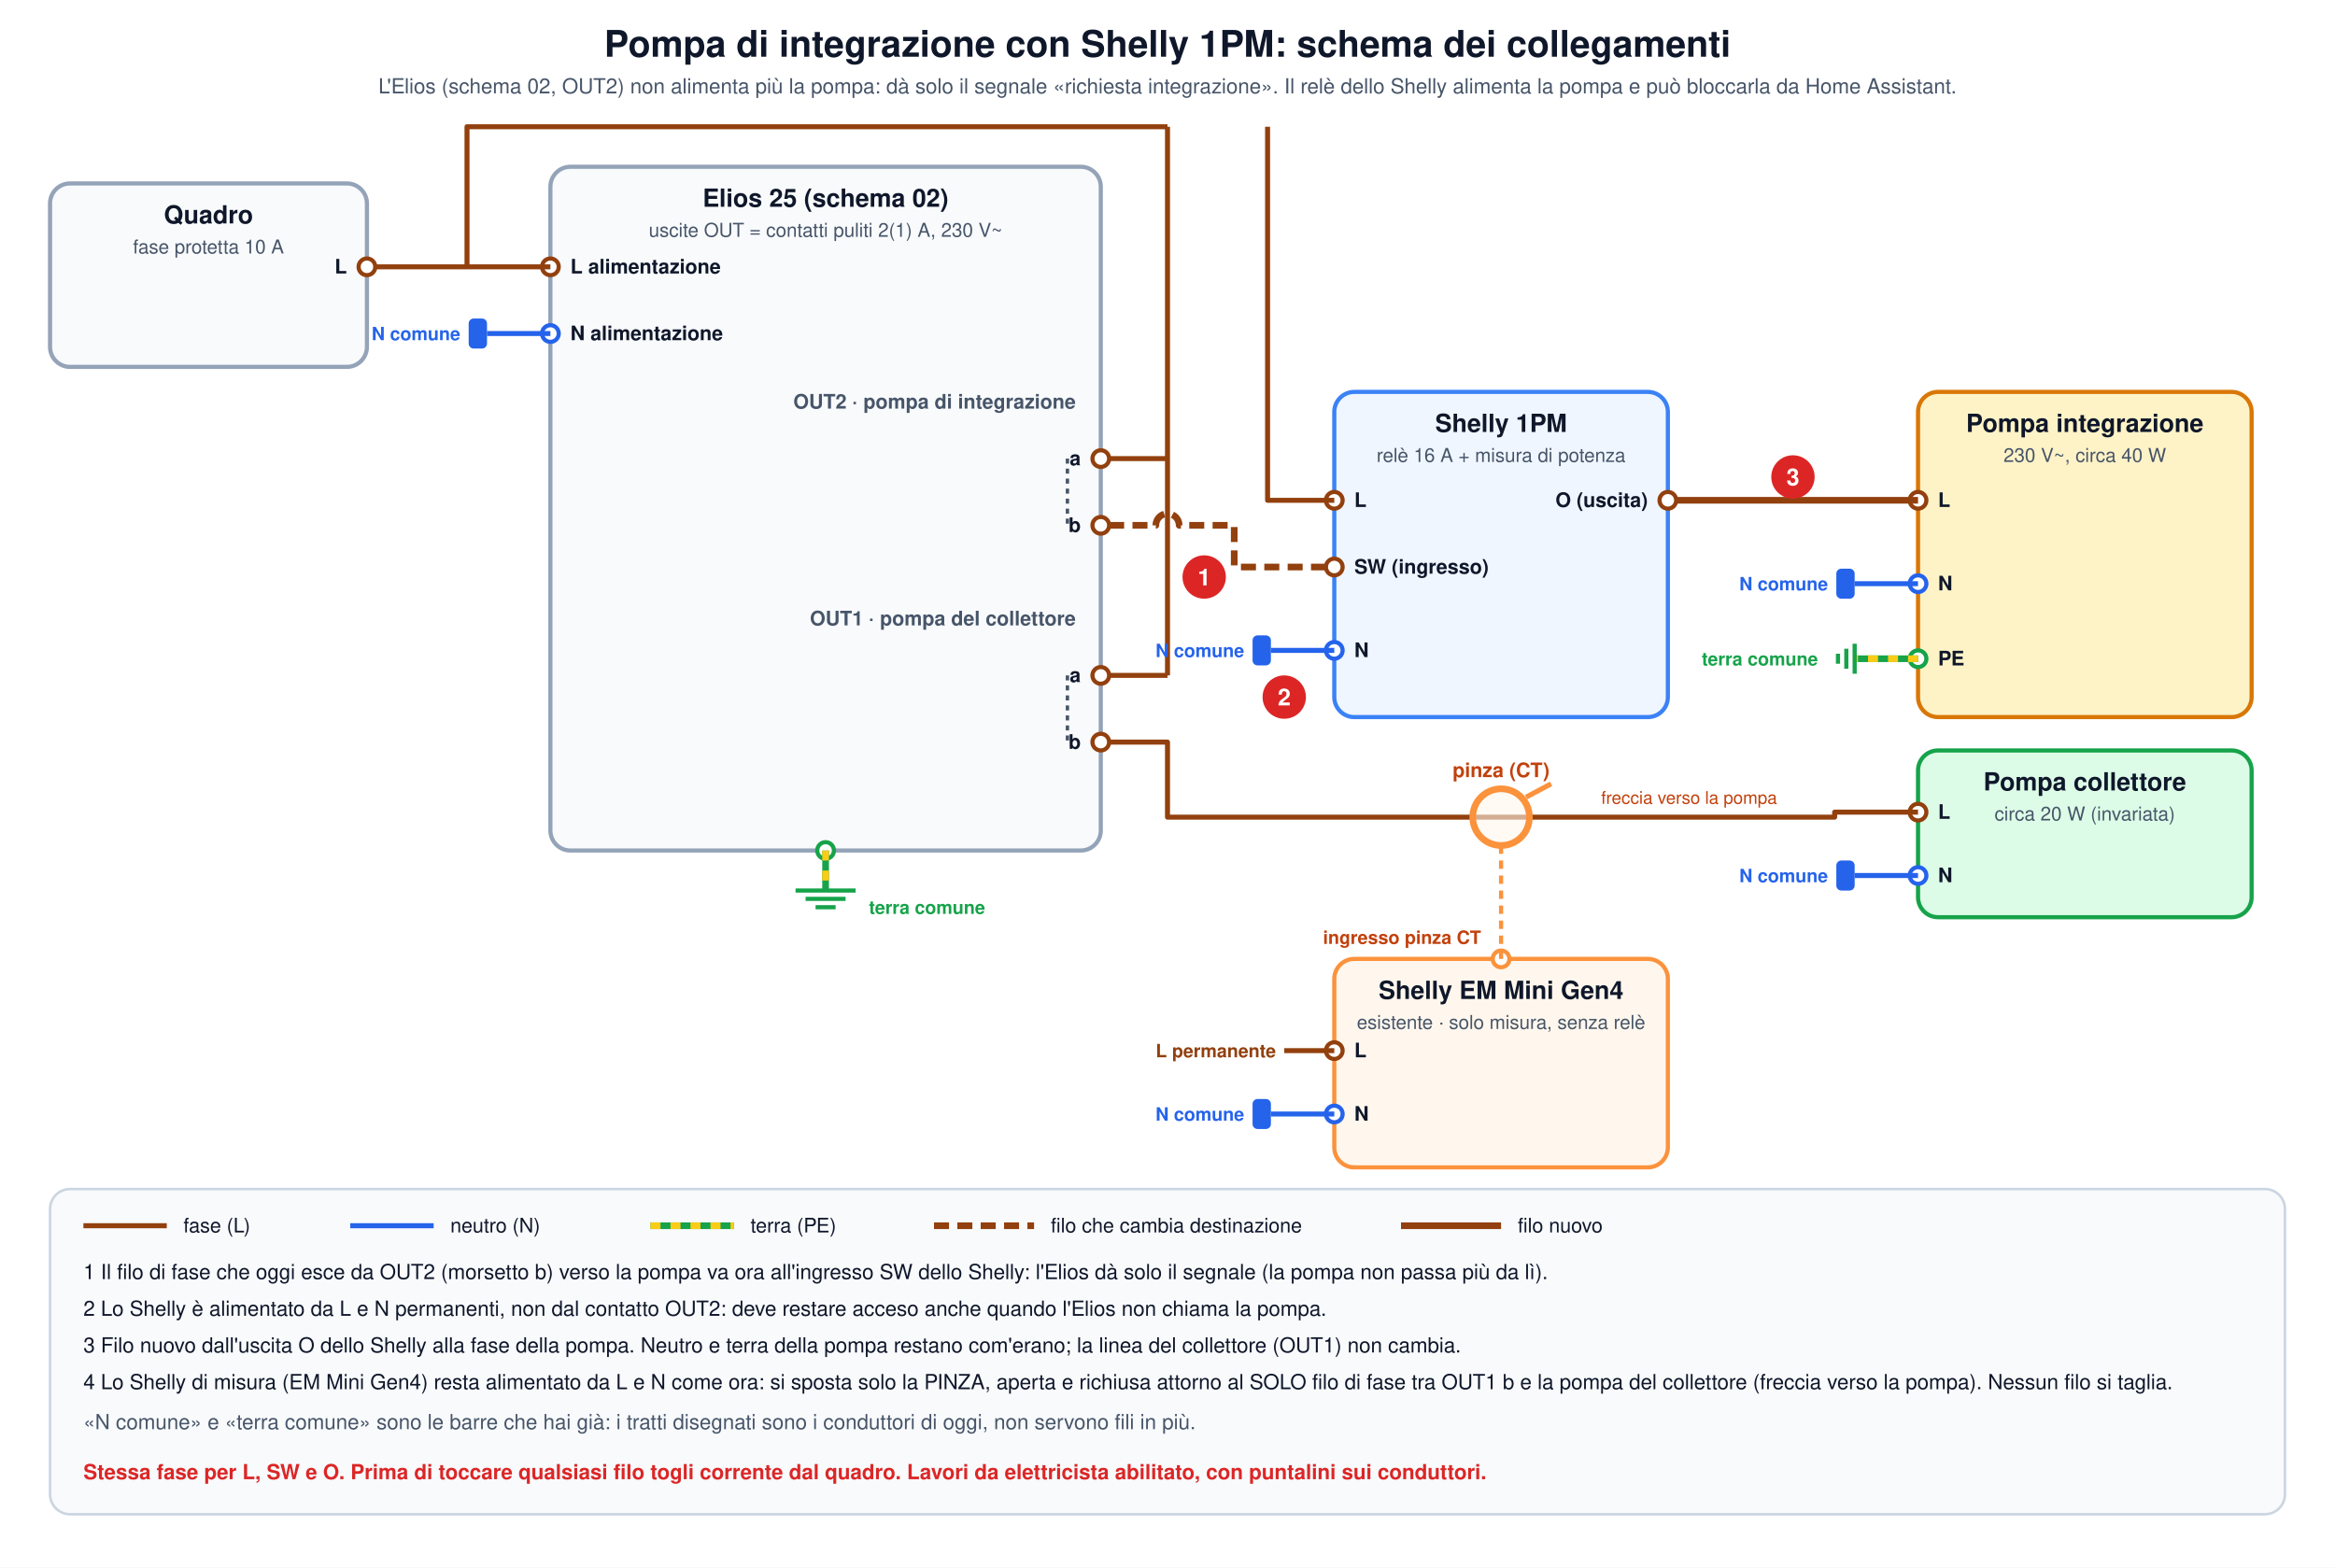
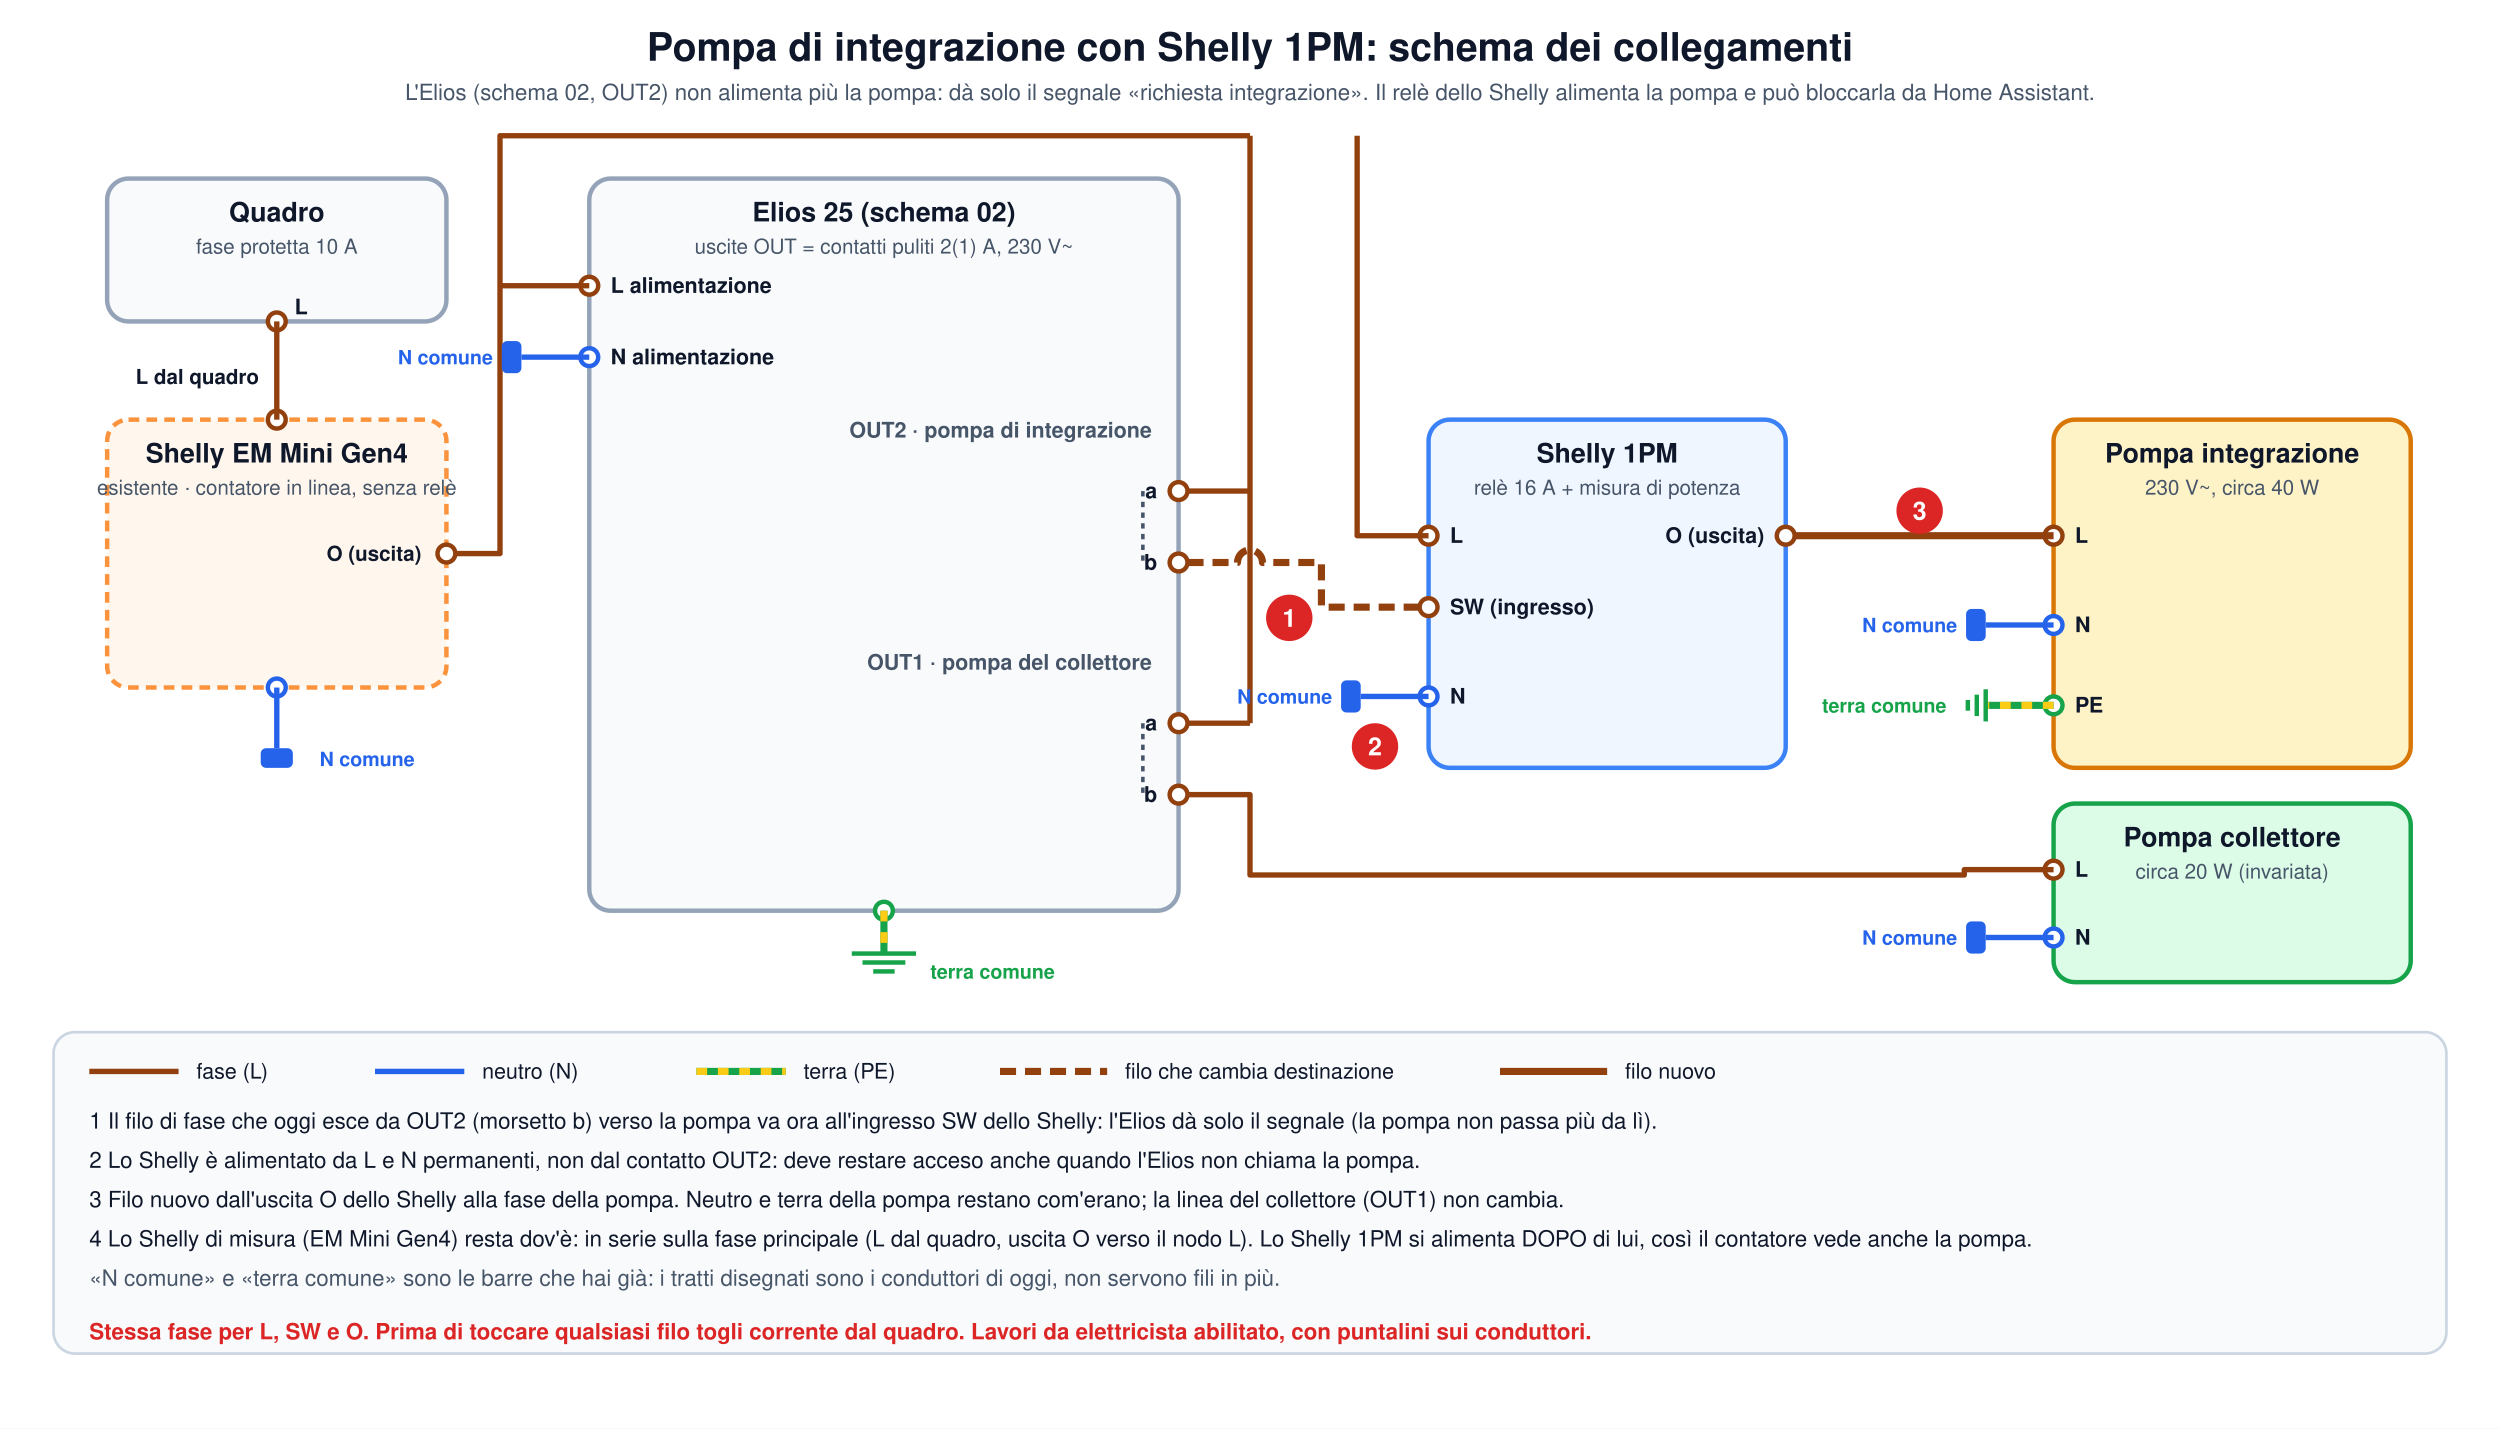
- <svg xmlns="http://www.w3.org/2000/svg" viewBox="0 0 1400 940" width="1400" height="940" font-family="Helvetica, Arial, sans-serif">
-   <rect width="1400" height="940" fill="#ffffff" />
+ <svg xmlns="http://www.w3.org/2000/svg" viewBox="0 0 1400 800" width="1400" height="800" font-family="Helvetica, Arial, sans-serif">
+   <rect width="1400" height="800" fill="#ffffff" />
  <text x="700.0" y="34" font-size="22" font-weight="700" fill="#0f172a" text-anchor="middle">Pompa di integrazione con Shelly 1PM: schema dei collegamenti</text>
  <text x="700.0" y="56" font-size="12.5" font-weight="400" fill="#475569" text-anchor="middle">L'Elios (schema 02, OUT2) non alimenta più la pompa: dà solo il segnale «richiesta integrazione». Il relè dello Shelly alimenta la pompa e può bloccarla da Home Assistant.</text>
-   <rect x="30" y="110" width="190" height="110" rx="12" fill="#f8fafc" stroke="#94a3b8" stroke-width="2.5" />
-   <text x="125.0" y="134" font-size="15" font-weight="700" fill="#0f172a" text-anchor="middle">Quadro</text>
-   <text x="125.0" y="152" font-size="11.5" font-weight="400" fill="#475569" text-anchor="middle">fase protetta 10 A</text>
-   <circle cx="220" cy="160" r="5" fill="#fff" stroke="#92400e" stroke-width="2.5" />
-   <text x="208" y="164" font-size="12" font-weight="700" fill="#0f172a" text-anchor="end">L</text>
+   <rect x="60" y="100" width="190" height="80" rx="12" fill="#f8fafc" stroke="#94a3b8" stroke-width="2.5" />
+   <text x="155.0" y="124" font-size="15" font-weight="700" fill="#0f172a" text-anchor="middle">Quadro</text>
+   <text x="155.0" y="142" font-size="11.5" font-weight="400" fill="#475569" text-anchor="middle">fase protetta 10 A</text>
+   <circle cx="155" cy="180" r="5" fill="#fff" stroke="#92400e" stroke-width="2.5" />
+   <text x="165" y="176" font-size="12" font-weight="700" fill="#0f172a" text-anchor="start">L</text>
+   <rect x="60" y="235" width="190" height="150" rx="12" fill="#fff7ed" stroke="#fb923c" stroke-width="2.5" stroke-dasharray="6 4" />
+   <text x="155.0" y="259" font-size="15" font-weight="700" fill="#0f172a" text-anchor="middle">Shelly EM Mini Gen4</text>
+   <text x="155.0" y="277" font-size="11.5" font-weight="400" fill="#475569" text-anchor="middle">esistente · contatore in linea, senza relè</text>
+   <circle cx="155" cy="235" r="5" fill="#fff" stroke="#92400e" stroke-width="2.5" />
+   <text x="145" y="215" font-size="11.5" font-weight="700" fill="#0f172a" text-anchor="end">L dal quadro</text>
+   <circle cx="250" cy="310" r="5" fill="#fff" stroke="#92400e" stroke-width="2.5" />
+   <text x="236" y="314" font-size="11.5" font-weight="700" fill="#0f172a" text-anchor="end">O (uscita)</text>
+   <circle cx="155" cy="385" r="5" fill="#fff" stroke="#2563eb" stroke-width="2.5" />
+   <polyline points="155,180 155,235" fill="none" stroke="#92400e" stroke-width="3" stroke-linejoin="round" />
+   <polyline points="155,385 155,419" fill="none" stroke="#2563eb" stroke-width="3" stroke-linejoin="round" />
+   <rect x="146" y="419" width="18" height="11" rx="3" fill="#2563eb" />
+   <text x="179" y="429" font-size="11" font-weight="700" fill="#2563eb" text-anchor="start">N comune</text>
  <rect x="330" y="100" width="330" height="410" rx="12" fill="#f8fafc" stroke="#94a3b8" stroke-width="2.5" />
  <text x="495.0" y="124" font-size="15" font-weight="700" fill="#0f172a" text-anchor="middle">Elios 25 (schema 02)</text>
  <text x="495.0" y="142" font-size="11.5" font-weight="400" fill="#475569" text-anchor="middle">uscite OUT = contatti puliti 2(1) A, 230 V~</text>
  <circle cx="330" cy="160" r="5" fill="#fff" stroke="#92400e" stroke-width="2.5" />
  <text x="342" y="164" font-size="12" font-weight="700" fill="#0f172a" text-anchor="start">L alimentazione</text>
  <circle cx="330" cy="200" r="5" fill="#fff" stroke="#2563eb" stroke-width="2.5" />
  <text x="342" y="204" font-size="12" font-weight="700" fill="#0f172a" text-anchor="start">N alimentazione</text>
  <text x="645" y="245" font-size="12" font-weight="700" fill="#475569" text-anchor="end">OUT2 · pompa di integrazione</text>
  <circle cx="660" cy="275" r="5" fill="#fff" stroke="#92400e" stroke-width="2.5" />
  <text x="648" y="279" font-size="12" font-weight="700" fill="#0f172a" text-anchor="end">a</text>
  <circle cx="660" cy="315" r="5" fill="#fff" stroke="#92400e" stroke-width="2.5" />
  <text x="648" y="319" font-size="12" font-weight="700" fill="#0f172a" text-anchor="end">b</text>
  <text x="645" y="375" font-size="12" font-weight="700" fill="#475569" text-anchor="end">OUT1 · pompa del collettore</text>
  <circle cx="660" cy="405" r="5" fill="#fff" stroke="#92400e" stroke-width="2.5" />
  <text x="648" y="409" font-size="12" font-weight="700" fill="#0f172a" text-anchor="end">a</text>
  <circle cx="660" cy="445" r="5" fill="#fff" stroke="#92400e" stroke-width="2.5" />
  <text x="648" y="449" font-size="12" font-weight="700" fill="#0f172a" text-anchor="end">b</text>
  <line x1="640" y1="275" x2="640" y2="315" stroke="#475569" stroke-width="2" stroke-dasharray="3 3" />
  <line x1="640" y1="405" x2="640" y2="445" stroke="#475569" stroke-width="2" stroke-dasharray="3 3" />
  <circle cx="495" cy="510" r="5" fill="#fff" stroke="#16a34a" stroke-width="2.5" />
  <rect x="800" y="235" width="200" height="195" rx="12" fill="#eff6ff" stroke="#3b82f6" stroke-width="2.5" />
  <text x="900.0" y="259" font-size="15" font-weight="700" fill="#0f172a" text-anchor="middle">Shelly 1PM</text>
  <text x="900.0" y="277" font-size="11.5" font-weight="400" fill="#475569" text-anchor="middle">relè 16 A + misura di potenza</text>
  <circle cx="800" cy="300" r="5" fill="#fff" stroke="#92400e" stroke-width="2.5" />
  <text x="812" y="304" font-size="12" font-weight="700" fill="#0f172a" text-anchor="start">L</text>
  <circle cx="800" cy="340" r="5" fill="#fff" stroke="#92400e" stroke-width="2.5" />
  <text x="812" y="344" font-size="12" font-weight="700" fill="#0f172a" text-anchor="start">SW (ingresso)</text>
  <circle cx="800" cy="390" r="5" fill="#fff" stroke="#2563eb" stroke-width="2.5" />
  <text x="812" y="394" font-size="12" font-weight="700" fill="#0f172a" text-anchor="start">N</text>
  <circle cx="1000" cy="300" r="5" fill="#fff" stroke="#92400e" stroke-width="2.5" />
  <text x="988" y="304" font-size="12" font-weight="700" fill="#0f172a" text-anchor="end">O (uscita)</text>
  <rect x="1150" y="235" width="200" height="195" rx="12" fill="#fef3c7" stroke="#d97706" stroke-width="2.5" />
  <text x="1250.0" y="259" font-size="15" font-weight="700" fill="#0f172a" text-anchor="middle">Pompa integrazione</text>
  <text x="1250.0" y="277" font-size="11.5" font-weight="400" fill="#475569" text-anchor="middle">230 V~, circa 40 W</text>
  <circle cx="1150" cy="300" r="5" fill="#fff" stroke="#92400e" stroke-width="2.5" />
  <text x="1162" y="304" font-size="12" font-weight="700" fill="#0f172a" text-anchor="start">L</text>
  <circle cx="1150" cy="350" r="5" fill="#fff" stroke="#2563eb" stroke-width="2.5" />
  <text x="1162" y="354" font-size="12" font-weight="700" fill="#0f172a" text-anchor="start">N</text>
  <circle cx="1150" cy="395" r="5" fill="#fff" stroke="#16a34a" stroke-width="2.5" />
  <text x="1162" y="399" font-size="12" font-weight="700" fill="#0f172a" text-anchor="start">PE</text>
  <rect x="1150" y="450" width="200" height="100" rx="12" fill="#dcfce7" stroke="#16a34a" stroke-width="2.5" />
  <text x="1250.0" y="474" font-size="15" font-weight="700" fill="#0f172a" text-anchor="middle">Pompa collettore</text>
  <text x="1250.0" y="492" font-size="11.5" font-weight="400" fill="#475569" text-anchor="middle">circa 20 W (invariata)</text>
  <circle cx="1150" cy="487" r="5" fill="#fff" stroke="#92400e" stroke-width="2.5" />
  <text x="1162" y="491" font-size="12" font-weight="700" fill="#0f172a" text-anchor="start">L</text>
  <circle cx="1150" cy="525" r="5" fill="#fff" stroke="#2563eb" stroke-width="2.5" />
  <text x="1162" y="529" font-size="12" font-weight="700" fill="#0f172a" text-anchor="start">N</text>
-   <polyline points="225,160 330,160" fill="none" stroke="#92400e" stroke-width="3" stroke-linejoin="round" />
-   <polyline points="280,160 280,76 700,76" fill="none" stroke="#92400e" stroke-width="3" stroke-linejoin="round" />
+   <polyline points="255,310 280,310 280,76 700,76" fill="none" stroke="#92400e" stroke-width="3" stroke-linejoin="round" />
+   <polyline points="280,160 330,160" fill="none" stroke="#92400e" stroke-width="3" stroke-linejoin="round" />
  <polyline points="700,76 700,405" fill="none" stroke="#92400e" stroke-width="3" stroke-linejoin="round" />
  <polyline points="700,275 665,275" fill="none" stroke="#92400e" stroke-width="3" stroke-linejoin="round" />
  <polyline points="700,405 665,405" fill="none" stroke="#92400e" stroke-width="3" stroke-linejoin="round" />
  <polyline points="760,76 760,300 800,300" fill="none" stroke="#92400e" stroke-width="3" stroke-linejoin="round" />
  <path d="M665 315 H693 a7 7 0 0 1 14 0 H740 V340 H800" fill="none" stroke="#92400e" stroke-width="4" stroke-linejoin="round" stroke-dasharray="9 5" />
  <polyline points="1005,300 1150,300" fill="none" stroke="#92400e" stroke-width="4" stroke-linejoin="round" />
  <polyline points="665,445 700,445 700,490 1100,490 1100,487 1150,487" fill="none" stroke="#92400e" stroke-width="3" stroke-linejoin="round" />
-   <circle cx="900" cy="490" r="17" fill="#fff7ed" fill-opacity="0.6" stroke="#fb923c" stroke-width="4" />
-   <line x1="915" y1="478" x2="930" y2="470" stroke="#fb923c" stroke-width="3" />
-   <text x="900" y="466" font-size="12" font-weight="700" fill="#c2410c" text-anchor="middle">pinza (CT)</text>
-   <text x="960" y="482" font-size="10.5" font-weight="400" fill="#c2410c" text-anchor="start">freccia verso la pompa</text>
-   <rect x="800" y="575" width="200" height="125" rx="12" fill="#fff7ed" stroke="#fb923c" stroke-width="2.5" />
-   <text x="900.0" y="599" font-size="15" font-weight="700" fill="#0f172a" text-anchor="middle">Shelly EM Mini Gen4</text>
-   <text x="900.0" y="617" font-size="11.5" font-weight="400" fill="#475569" text-anchor="middle">esistente · solo misura, senza relè</text>
-   <circle cx="800" cy="630" r="5" fill="#fff" stroke="#92400e" stroke-width="2.5" />
-   <text x="812" y="634" font-size="12" font-weight="700" fill="#0f172a" text-anchor="start">L</text>
-   <circle cx="800" cy="668" r="5" fill="#fff" stroke="#2563eb" stroke-width="2.5" />
-   <text x="812" y="672" font-size="12" font-weight="700" fill="#0f172a" text-anchor="start">N</text>
-   <polyline points="770,630 800,630" fill="none" stroke="#92400e" stroke-width="3" stroke-linejoin="round" />
-   <text x="765" y="634" font-size="11" font-weight="700" fill="#92400e" text-anchor="end">L permanente</text>
-   <polyline points="800,668 762,668" fill="none" stroke="#2563eb" stroke-width="3" stroke-linejoin="round" />
-   <rect x="751" y="659" width="11" height="18" rx="3" fill="#2563eb" />
-   <text x="746" y="672" font-size="11" font-weight="700" fill="#2563eb" text-anchor="end">N comune</text>
-   <circle cx="900" cy="575" r="5" fill="#fff" stroke="#fb923c" stroke-width="2.5" />
-   <text x="888" y="566" font-size="11" font-weight="700" fill="#c2410c" text-anchor="end">ingresso pinza CT</text>
-   <polyline points="900,507 900,575" fill="none" stroke="#fb923c" stroke-width="2.5" stroke-linejoin="round" stroke-dasharray="5 4" />
  <polyline points="330,200 292,200" fill="none" stroke="#2563eb" stroke-width="3" stroke-linejoin="round" />
  <rect x="281" y="191" width="11" height="18" rx="3" fill="#2563eb" />
  <text x="276" y="204" font-size="11" font-weight="700" fill="#2563eb" text-anchor="end">N comune</text>
  <polyline points="495,510 495,534" fill="none" stroke="#16a34a" stroke-width="4" stroke-linejoin="round" />
  <polyline points="495,510 495,534" fill="none" stroke="#facc15" stroke-width="4" stroke-linejoin="round" stroke-dasharray="6 6" />
  <line x1="477" y1="534" x2="513" y2="534" stroke="#16a34a" stroke-width="2.5" />
  <line x1="483" y1="539" x2="507" y2="539" stroke="#16a34a" stroke-width="2.5" />
  <line x1="489" y1="544" x2="501" y2="544" stroke="#16a34a" stroke-width="2.5" />
  <text x="521" y="548" font-size="11" font-weight="700" fill="#16a34a" text-anchor="start">terra comune</text>
  <polyline points="800,390 762,390" fill="none" stroke="#2563eb" stroke-width="3" stroke-linejoin="round" />
  <rect x="751" y="381" width="11" height="18" rx="3" fill="#2563eb" />
  <text x="746" y="394" font-size="11" font-weight="700" fill="#2563eb" text-anchor="end">N comune</text>
  <polyline points="1150,350 1112,350" fill="none" stroke="#2563eb" stroke-width="3" stroke-linejoin="round" />
  <rect x="1101" y="341" width="11" height="18" rx="3" fill="#2563eb" />
  <text x="1096" y="354" font-size="11" font-weight="700" fill="#2563eb" text-anchor="end">N comune</text>
  <polyline points="1150,395 1112,395" fill="none" stroke="#16a34a" stroke-width="4" stroke-linejoin="round" />
  <polyline points="1150,395 1112,395" fill="none" stroke="#facc15" stroke-width="4" stroke-linejoin="round" stroke-dasharray="6 6" />
  <line x1="1112" y1="386" x2="1112" y2="404" stroke="#16a34a" stroke-width="2.5" />
  <line x1="1107" y1="389" x2="1107" y2="401" stroke="#16a34a" stroke-width="2.5" />
  <line x1="1102" y1="392" x2="1102" y2="398" stroke="#16a34a" stroke-width="2.5" />
  <text x="1090" y="399" font-size="11" font-weight="700" fill="#16a34a" text-anchor="end">terra comune</text>
  <polyline points="1150,525 1112,525" fill="none" stroke="#2563eb" stroke-width="3" stroke-linejoin="round" />
  <rect x="1101" y="516" width="11" height="18" rx="3" fill="#2563eb" />
  <text x="1096" y="529" font-size="11" font-weight="700" fill="#2563eb" text-anchor="end">N comune</text>
  <circle cx="722" cy="346" r="13" fill="#dc2626" />
  <text x="722" y="351" font-size="14" font-weight="700" fill="#fff" text-anchor="middle">1</text>
  <circle cx="770" cy="418" r="13" fill="#dc2626" />
  <text x="770" y="423" font-size="14" font-weight="700" fill="#fff" text-anchor="middle">2</text>
  <circle cx="1075" cy="286" r="13" fill="#dc2626" />
  <text x="1075" y="291" font-size="14" font-weight="700" fill="#fff" text-anchor="middle">3</text>
-   <rect x="30" y="713" width="1340" height="195" rx="12" fill="#f8fafc" stroke="#cbd5e1" stroke-width="1.5" />
-   <polyline points="50,735 100,735" fill="none" stroke="#92400e" stroke-width="3" stroke-linejoin="round" />
-   <text x="110" y="739" font-size="12" font-weight="400" fill="#0f172a" text-anchor="start">fase (L)</text>
-   <polyline points="210,735 260,735" fill="none" stroke="#2563eb" stroke-width="3" stroke-linejoin="round" />
-   <text x="270" y="739" font-size="12" font-weight="400" fill="#0f172a" text-anchor="start">neutro (N)</text>
-   <polyline points="390,735 440,735" fill="none" stroke="#16a34a" stroke-width="4" stroke-linejoin="round" />
-   <polyline points="390,735 440,735" fill="none" stroke="#facc15" stroke-width="4" stroke-linejoin="round" stroke-dasharray="6 6" />
-   <text x="450" y="739" font-size="12" font-weight="400" fill="#0f172a" text-anchor="start">terra (PE)</text>
-   <polyline points="560,735 620,735" fill="none" stroke="#92400e" stroke-width="4" stroke-linejoin="round" stroke-dasharray="9 5" />
-   <text x="630" y="739" font-size="12" font-weight="400" fill="#0f172a" text-anchor="start">filo che cambia destinazione</text>
-   <polyline points="840,735 900,735" fill="none" stroke="#92400e" stroke-width="4" stroke-linejoin="round" />
-   <text x="910" y="739" font-size="12" font-weight="400" fill="#0f172a" text-anchor="start">filo nuovo</text>
-   <text x="50" y="767" font-size="12.5" font-weight="400" fill="#0f172a" text-anchor="start">1  Il filo di fase che oggi esce da OUT2 (morsetto b) verso la pompa va ora all'ingresso SW dello Shelly: l'Elios dà solo il segnale (la pompa non passa più da lì).</text>
-   <text x="50" y="789" font-size="12.5" font-weight="400" fill="#0f172a" text-anchor="start">2  Lo Shelly è alimentato da L e N permanenti, non dal contatto OUT2: deve restare acceso anche quando l'Elios non chiama la pompa.</text>
-   <text x="50" y="811" font-size="12.5" font-weight="400" fill="#0f172a" text-anchor="start">3  Filo nuovo dall'uscita O dello Shelly alla fase della pompa. Neutro e terra della pompa restano com'erano; la linea del collettore (OUT1) non cambia.</text>
-   <text x="50" y="833" font-size="12.5" font-weight="400" fill="#0f172a" text-anchor="start">4  Lo Shelly di misura (EM Mini Gen4) resta alimentato da L e N come ora: si sposta solo la PINZA, aperta e richiusa attorno al SOLO filo di fase tra OUT1 b e la pompa del collettore (freccia verso la pompa). Nessun filo si taglia.</text>
-   <text x="50" y="857" font-size="12.5" font-weight="400" fill="#475569" text-anchor="start">«N comune» e «terra comune» sono le barre che hai già: i tratti disegnati sono i conduttori di oggi, non servono fili in più.</text>
-   <text x="50" y="887" font-size="12.5" font-weight="700" fill="#dc2626" text-anchor="start">Stessa fase per L, SW e O. Prima di toccare qualsiasi filo togli corrente dal quadro. Lavori da elettricista abilitato, con puntalini sui conduttori.</text>
+   <rect x="30" y="578" width="1340" height="180" rx="12" fill="#f8fafc" stroke="#cbd5e1" stroke-width="1.5" />
+   <polyline points="50,600 100,600" fill="none" stroke="#92400e" stroke-width="3" stroke-linejoin="round" />
+   <text x="110" y="604" font-size="12" font-weight="400" fill="#0f172a" text-anchor="start">fase (L)</text>
+   <polyline points="210,600 260,600" fill="none" stroke="#2563eb" stroke-width="3" stroke-linejoin="round" />
+   <text x="270" y="604" font-size="12" font-weight="400" fill="#0f172a" text-anchor="start">neutro (N)</text>
+   <polyline points="390,600 440,600" fill="none" stroke="#16a34a" stroke-width="4" stroke-linejoin="round" />
+   <polyline points="390,600 440,600" fill="none" stroke="#facc15" stroke-width="4" stroke-linejoin="round" stroke-dasharray="6 6" />
+   <text x="450" y="604" font-size="12" font-weight="400" fill="#0f172a" text-anchor="start">terra (PE)</text>
+   <polyline points="560,600 620,600" fill="none" stroke="#92400e" stroke-width="4" stroke-linejoin="round" stroke-dasharray="9 5" />
+   <text x="630" y="604" font-size="12" font-weight="400" fill="#0f172a" text-anchor="start">filo che cambia destinazione</text>
+   <polyline points="840,600 900,600" fill="none" stroke="#92400e" stroke-width="4" stroke-linejoin="round" />
+   <text x="910" y="604" font-size="12" font-weight="400" fill="#0f172a" text-anchor="start">filo nuovo</text>
+   <text x="50" y="632" font-size="12.5" font-weight="400" fill="#0f172a" text-anchor="start">1  Il filo di fase che oggi esce da OUT2 (morsetto b) verso la pompa va ora all'ingresso SW dello Shelly: l'Elios dà solo il segnale (la pompa non passa più da lì).</text>
+   <text x="50" y="654" font-size="12.5" font-weight="400" fill="#0f172a" text-anchor="start">2  Lo Shelly è alimentato da L e N permanenti, non dal contatto OUT2: deve restare acceso anche quando l'Elios non chiama la pompa.</text>
+   <text x="50" y="676" font-size="12.5" font-weight="400" fill="#0f172a" text-anchor="start">3  Filo nuovo dall'uscita O dello Shelly alla fase della pompa. Neutro e terra della pompa restano com'erano; la linea del collettore (OUT1) non cambia.</text>
+   <text x="50" y="698" font-size="12.5" font-weight="400" fill="#0f172a" text-anchor="start">4  Lo Shelly di misura (EM Mini Gen4) resta dov'è: in serie sulla fase principale (L dal quadro, uscita O verso il nodo L). Lo Shelly 1PM si alimenta DOPO di lui, così il contatore vede anche la pompa.</text>
+   <text x="50" y="720" font-size="12.5" font-weight="400" fill="#475569" text-anchor="start">«N comune» e «terra comune» sono le barre che hai già: i tratti disegnati sono i conduttori di oggi, non servono fili in più.</text>
+   <text x="50" y="750" font-size="12.5" font-weight="700" fill="#dc2626" text-anchor="start">Stessa fase per L, SW e O. Prima di toccare qualsiasi filo togli corrente dal quadro. Lavori da elettricista abilitato, con puntalini sui conduttori.</text>
</svg>
